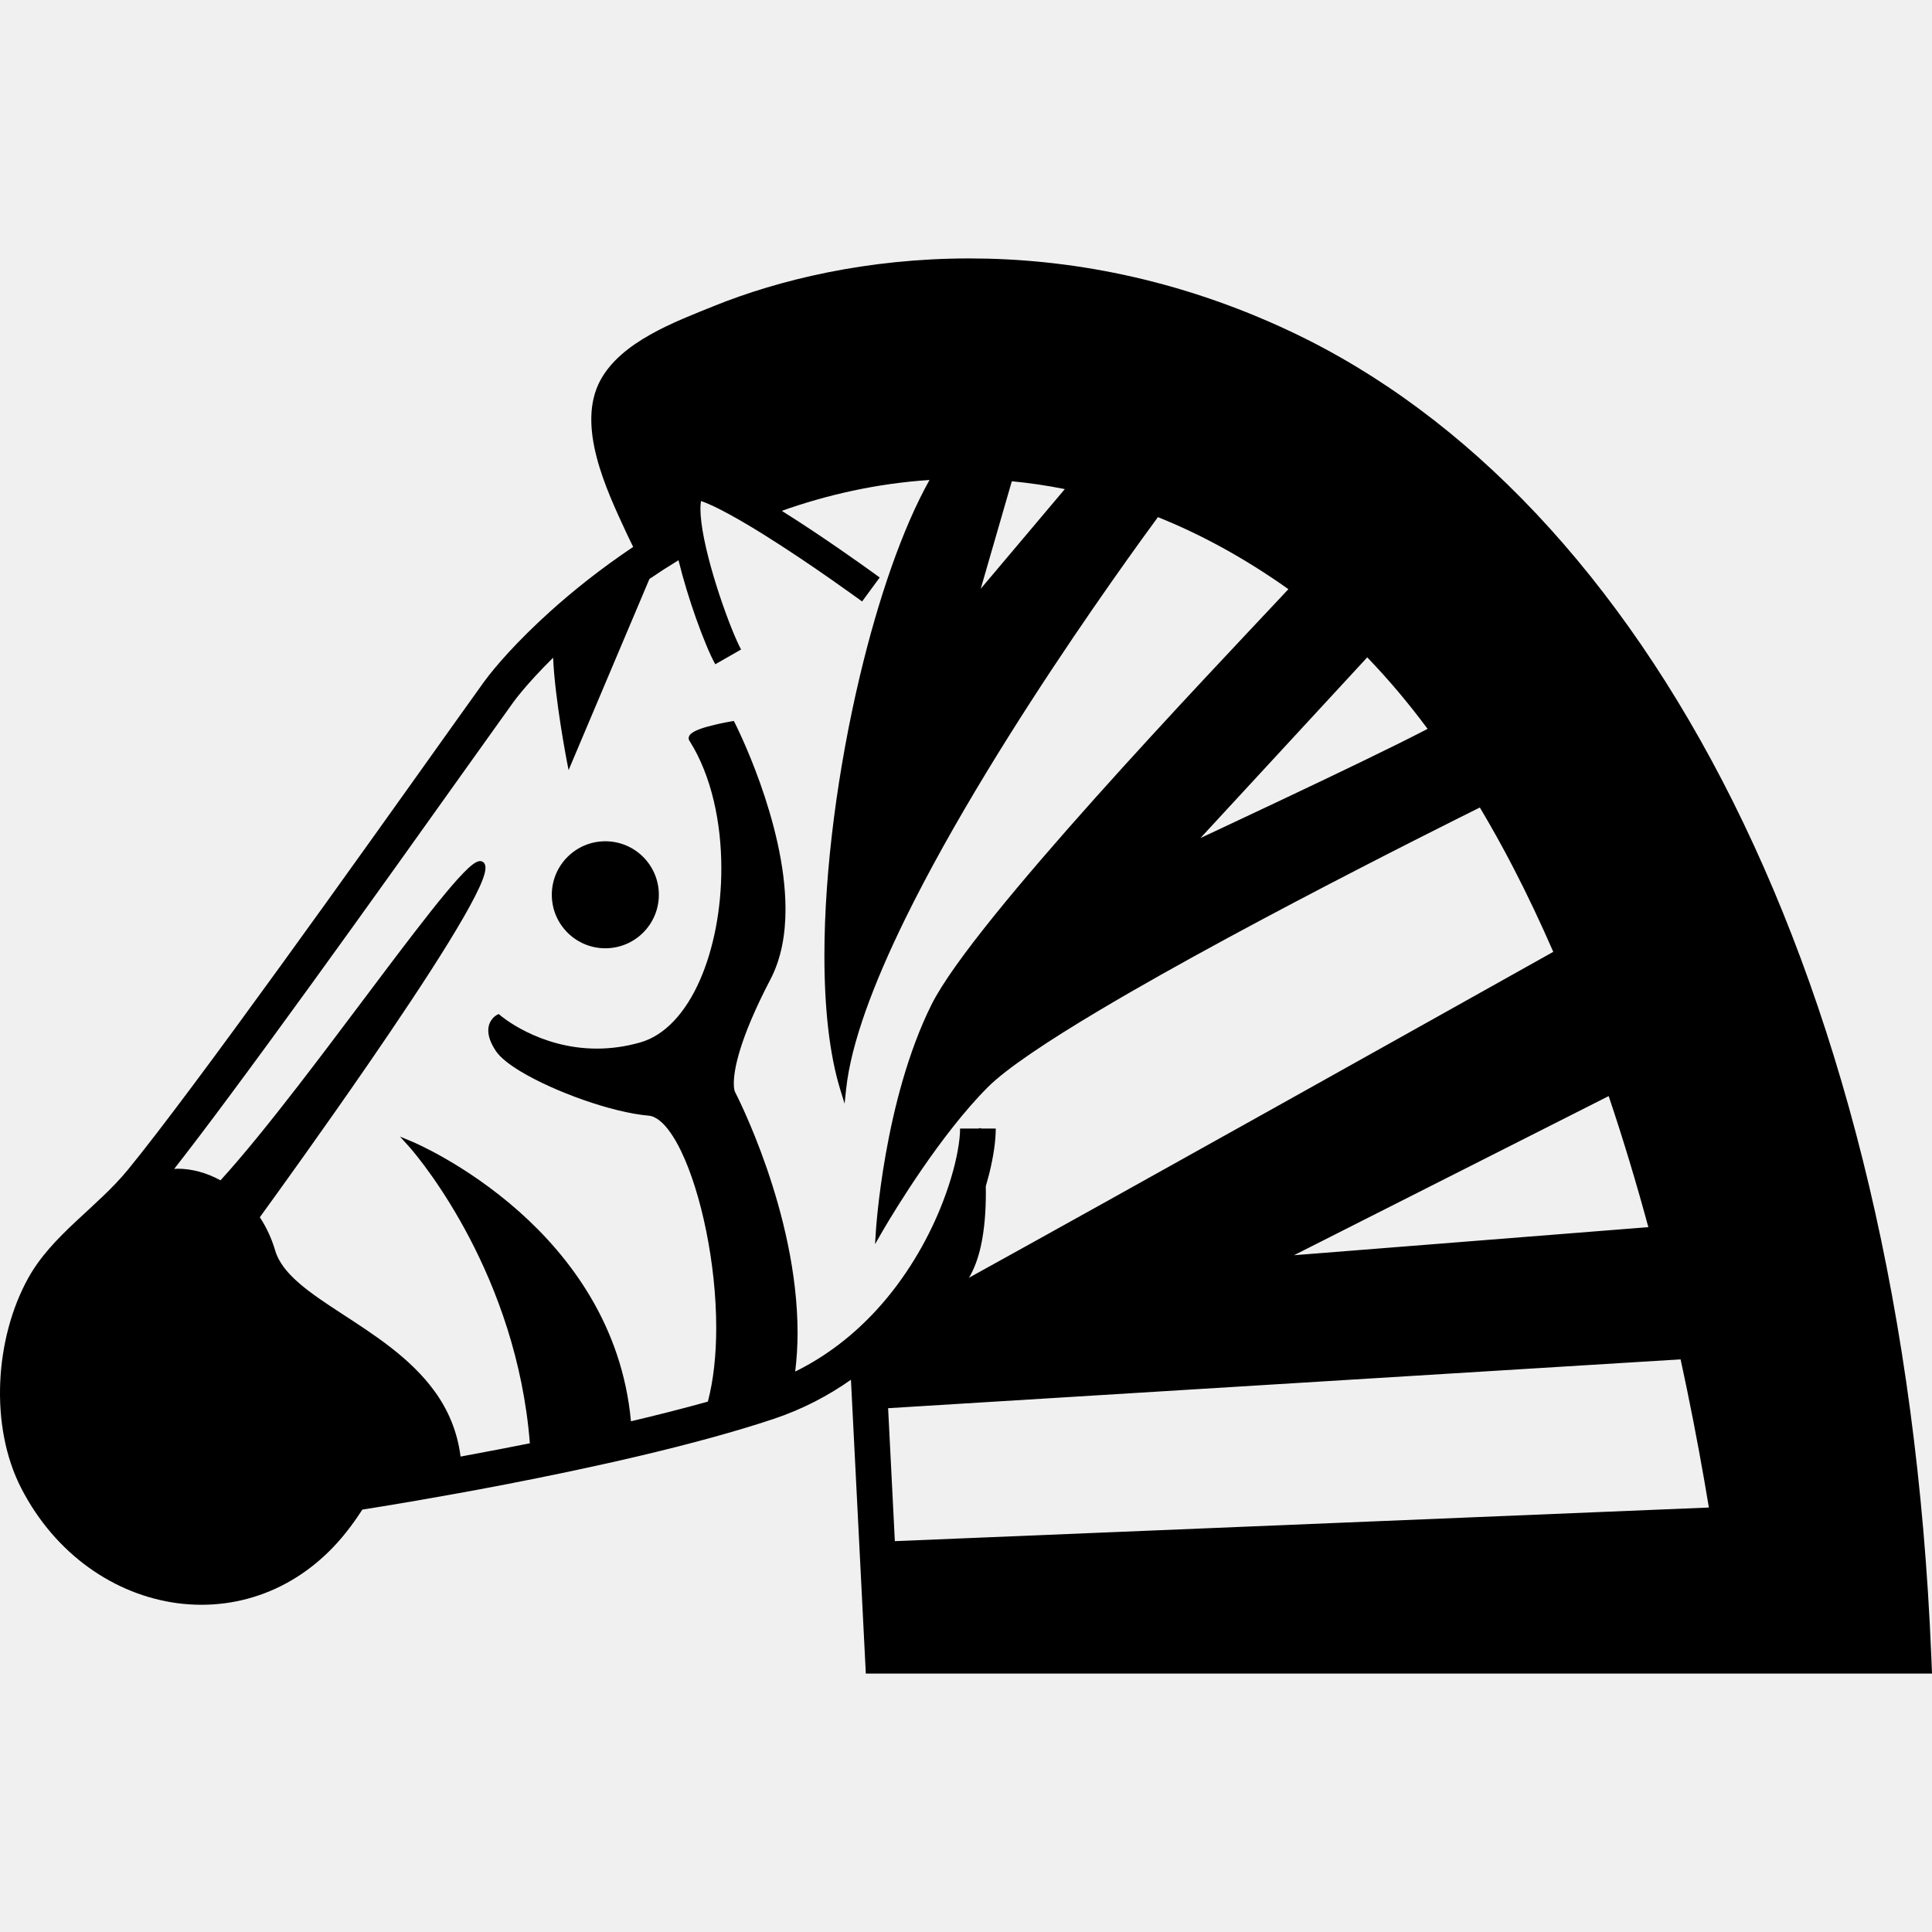
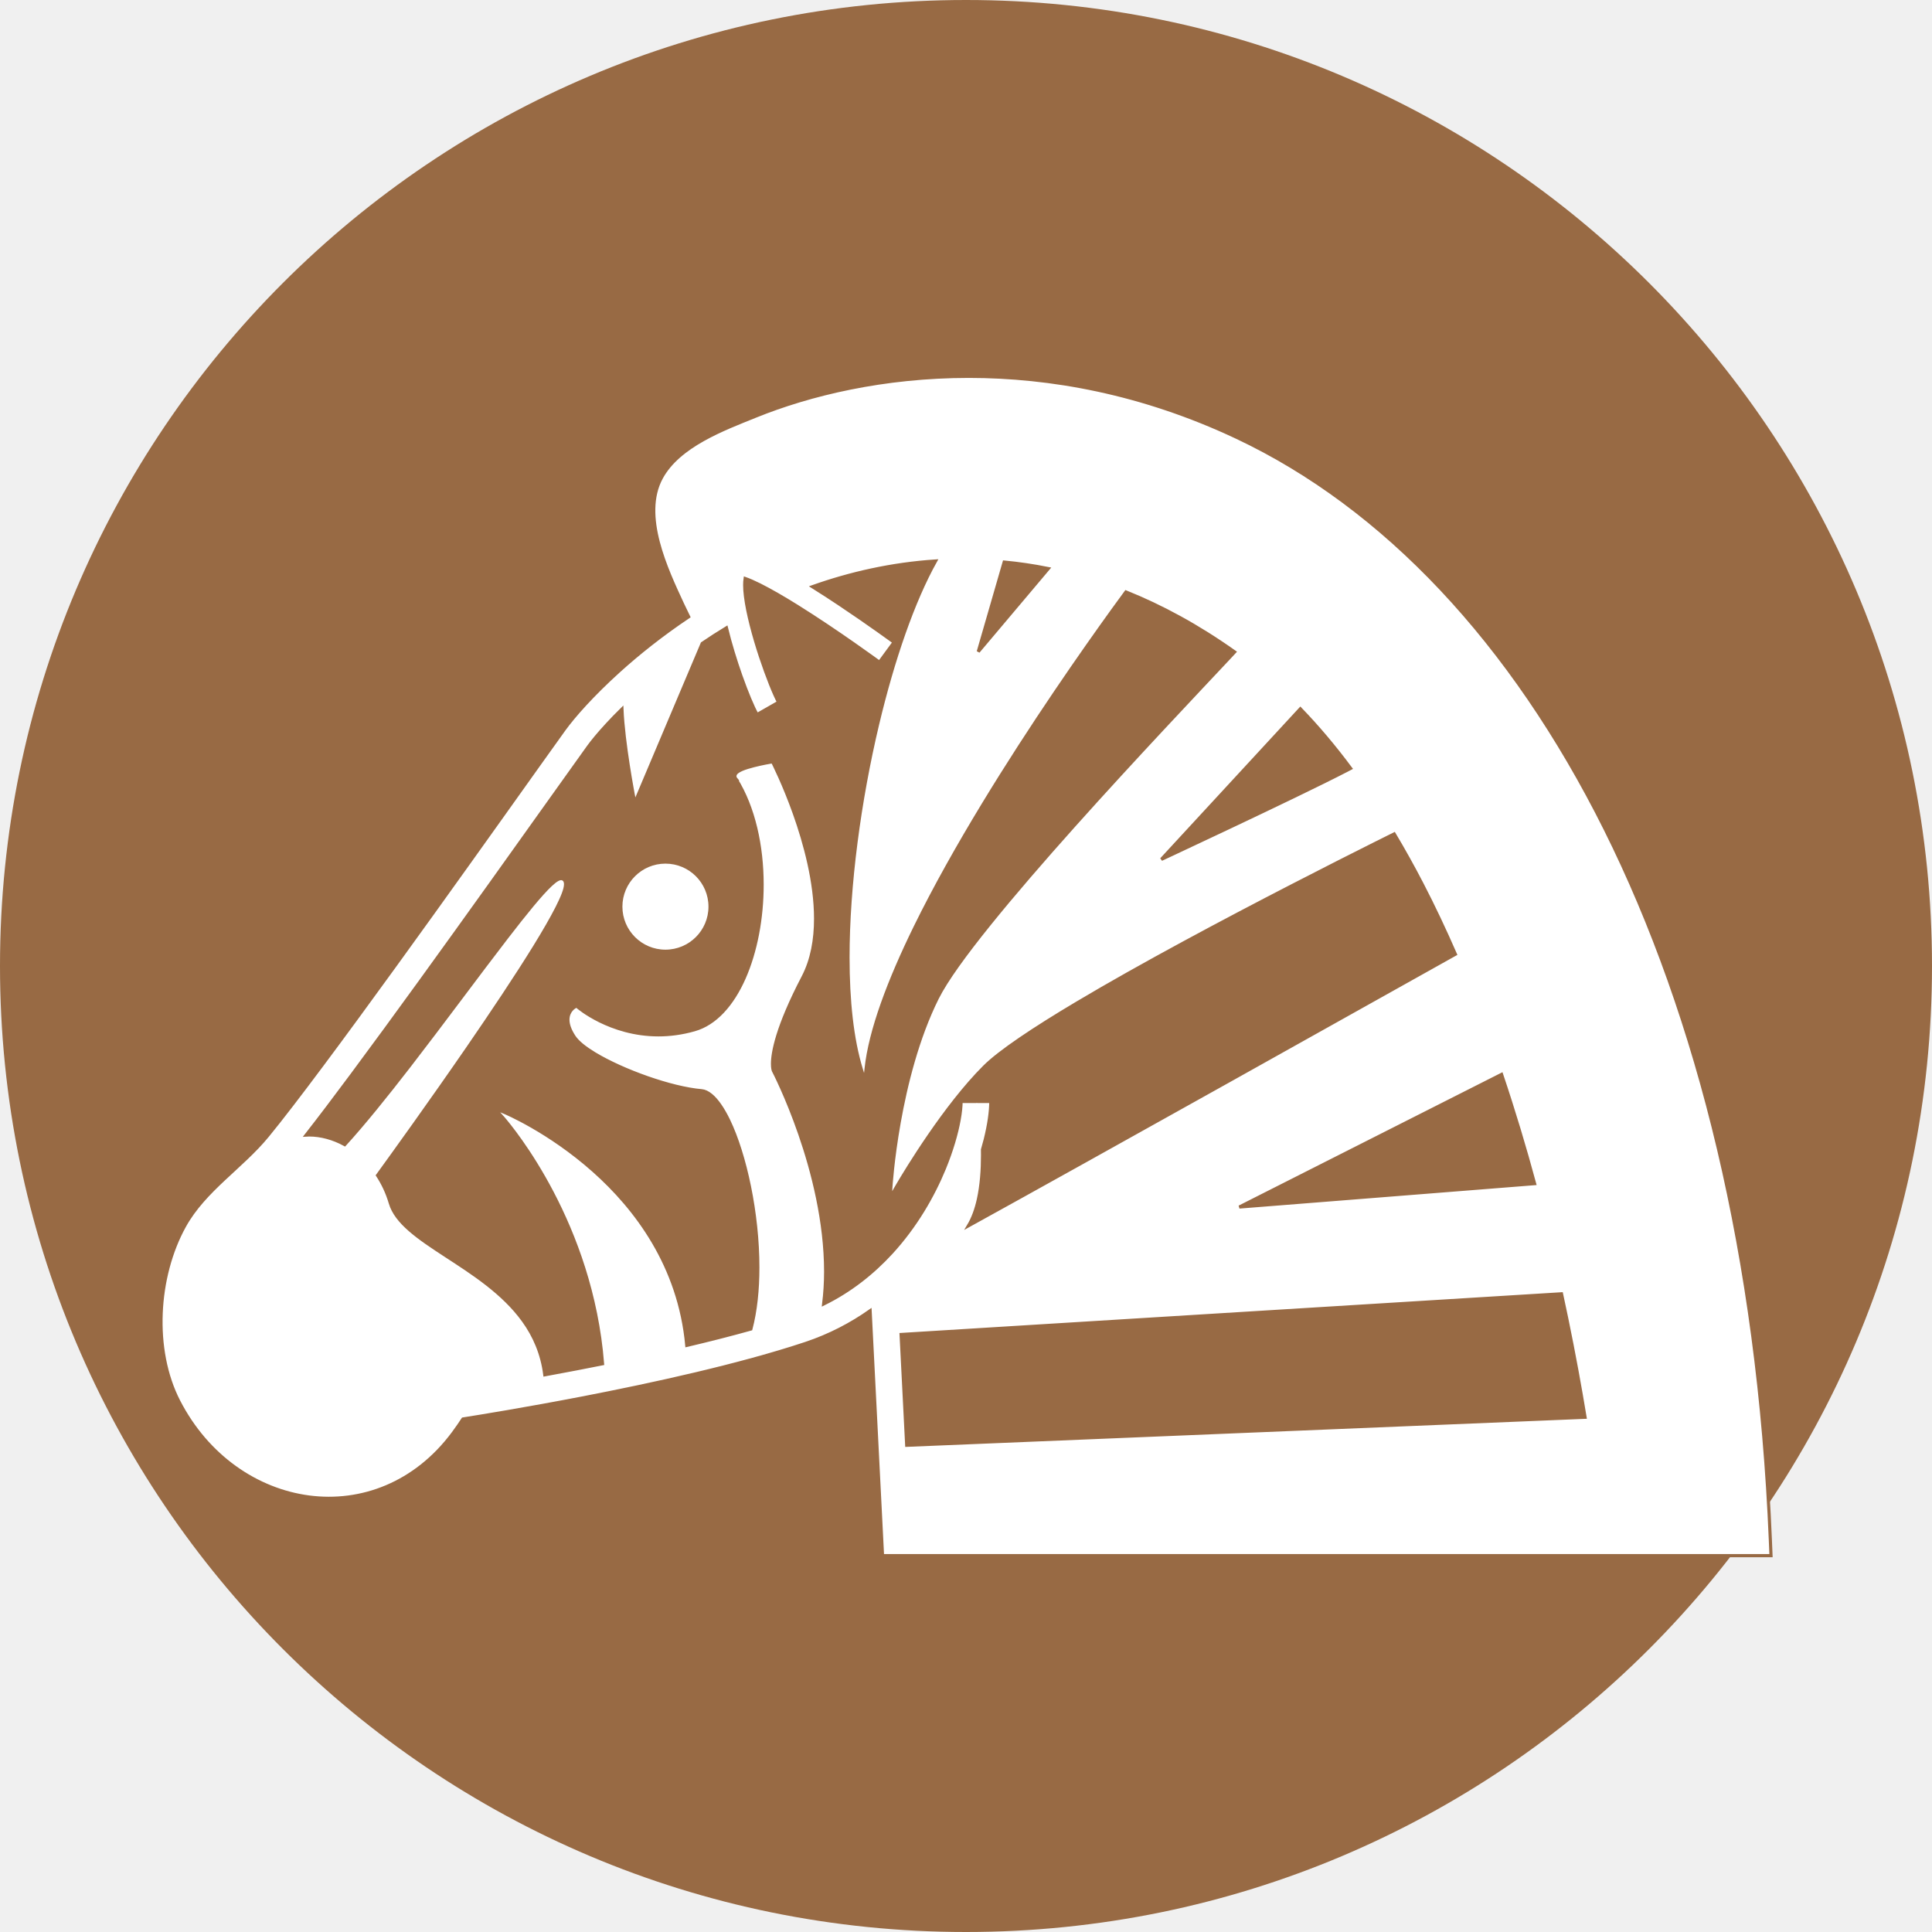
- <svg xmlns="http://www.w3.org/2000/svg" height="800px" width="800px" version="1.1" id="_x32_" viewBox="0 0 512 512" xml:space="preserve">
-   <style type="text/css">
- 	.st0{fill:#000000;}
- </style>
-   <g>
-     <path class="st0" d="M511.797,438.593c-3.704-89.838-22.72-166.372-52.494-226.058c-29.767-59.664-70.343-102.56-117.241-124.672   C311.94,73.661,282.738,68.485,256.9,68.485c-27.164,0-50.602,5.698-67.77,12.643c-10.236,4.147-24.46,9.381-30.014,19.632   c-6.503,12.013,1.61,29.086,6.786,40.236c0.696,1.493,1.334,2.805,1.899,3.943c-8.584,5.749-16.014,11.701-22.097,17.189   c-4.277,3.865-7.902,7.489-10.831,10.665c-2.921,3.175-5.133,5.872-6.655,7.967c-3.436,4.763-10.519,14.732-19.451,27.252   c-13.39,18.784-30.904,43.28-46.346,64.34c-7.714,10.527-14.92,20.205-20.8,27.846c-2.936,3.828-5.553,7.141-7.735,9.801   c-8.2,10.019-20.074,17.254-26.418,28.723c-8.873,16.036-10.279,39.264-1.841,55.67c18.167,35.291,63.195,42.592,87.293,10.142   c1.326-1.784,2.37-3.342,3.11-4.474c5.307-0.834,19.937-3.204,37.844-6.655c22.56-4.357,50.225-10.41,71.104-17.362   c7.699-2.566,14.514-6.162,20.531-10.396l3.944,77.868H512L511.797,438.593z M436.828,325.209l-93.904,7.438l83.393-42.171   C430.253,302.169,433.748,313.834,436.828,325.209z M362.332,174.206c5.626,5.829,10.954,12.165,15.993,18.944   c-0.414,0.218-0.848,0.442-1.319,0.688c-7.924,4.11-23.554,11.607-37.198,18.058c-6.821,3.234-13.151,6.199-17.768,8.367   c-1.501,0.703-2.806,1.312-3.908,1.827L362.332,174.206z M268.144,127.541c4.618,0.435,9.287,1.117,14.043,2.074l-22.286,26.418   L268.144,127.541z M210.735,363.48c0.413-3.408,0.63-6.836,0.63-10.273c-0.014-31.993-16.333-63.362-16.623-63.927v-0.007   c-0.051-0.116-0.276-0.761-0.276-2.175c0-3.458,1.348-11.534,9.715-27.57c2.885-5.524,3.987-11.948,3.987-18.595   c-0.007-11.622-3.371-23.938-6.72-33.37c-3.357-9.425-6.706-15.964-6.713-15.993l-0.268-0.508l-0.565,0.094   c-0.015,0-2.712,0.449-5.437,1.153c-1.363,0.347-2.733,0.753-3.814,1.225c-0.536,0.239-1,0.486-1.392,0.79   c-0.189,0.145-0.363,0.319-0.508,0.529c-0.138,0.218-0.246,0.486-0.246,0.798c0,0.347,0.159,0.652,0.362,0.899h-0.007   c5.647,9.026,8.308,21.328,8.301,33.595c0.007,10.657-2.001,21.284-5.713,29.687c-3.719,8.417-9.12,14.536-15.79,16.428   c-4.067,1.16-7.902,1.631-11.469,1.631c-7.714,0.007-14.13-2.212-18.617-4.422c-2.248-1.109-4.002-2.212-5.198-3.038   c-0.602-0.42-1.051-0.761-1.356-1.001c-0.152-0.116-0.268-0.21-0.341-0.268l-0.108-0.094l-0.391-0.34l-0.479,0.232   c-0.058,0.036-0.609,0.312-1.174,0.971c-0.566,0.652-1.131,1.711-1.124,3.161c0,1.442,0.544,3.226,1.994,5.416   c1.188,1.762,3.487,3.552,6.488,5.379c9.004,5.437,24.366,10.954,34.022,11.773c0.957,0.08,1.972,0.544,3.038,1.422   c1.863,1.529,3.777,4.306,5.546,7.96c5.307,10.969,9.323,29.752,9.316,46.825c0,7.04-0.688,13.782-2.211,19.575   c-6.525,1.819-13.412,3.566-20.386,5.212c-2.334-25.316-16.124-43.563-29.637-55.576c-14.289-12.694-28.274-18.501-28.324-18.522   l-3.248-1.349l2.356,2.603c0.008,0,0.116,0.123,0.333,0.377c3.19,3.683,28.23,33.957,31.732,78.296   c-2.842,0.565-5.633,1.117-8.344,1.638c-3.48,0.674-6.829,1.304-10.019,1.885c-0.856-6.728-3.335-12.383-6.8-17.19   c-6.481-8.997-16.218-15.159-24.75-20.727c-4.263-2.776-8.236-5.408-11.339-8.119c-3.117-2.711-5.335-5.495-6.234-8.548   c-0.972-3.306-2.378-6.256-4.074-8.844c4.9-6.756,16.775-23.22,28.658-40.474c7.75-11.266,15.507-22.85,21.336-32.312   c2.914-4.734,5.336-8.924,7.047-12.288c0.855-1.682,1.536-3.161,2.008-4.408c0.471-1.247,0.739-2.247,0.746-3.096l-0.014-0.341   c-0.044-0.341-0.131-0.682-0.377-0.986c-0.246-0.304-0.682-0.478-1.03-0.471c-0.391,0.007-0.724,0.13-1.058,0.305   c-0.652,0.34-1.363,0.906-2.204,1.689c-3.132,2.928-8.047,8.982-14.021,16.732c-8.96,11.614-20.256,26.998-31.086,41.004   c-7.315,9.454-14.426,18.284-20.429,24.866c-3.669-2.015-7.591-3.066-11.332-3.073c-0.319,0-0.631,0.043-0.949,0.058   c4.161-5.321,9.105-11.846,14.535-19.161c13.47-18.117,29.868-40.873,44.107-60.774c14.231-19.893,26.324-36.944,31.094-43.556   c1.203-1.668,3.219-4.147,5.944-7.09c1.392-1.522,2.987-3.168,4.749-4.9c0.456,10.918,3.603,27.215,3.603,27.244l0.493,2.545   l21.43-50.668c2.472-1.682,5.031-3.335,7.699-4.959c1.262,5.148,2.914,10.49,4.568,15.174c0.971,2.748,1.936,5.256,2.813,7.358   c0.884,2.116,1.66,3.784,2.37,5.038l6.836-3.908c-0.261-0.464-0.681-1.312-1.16-2.385c-1.696-3.777-4.161-10.374-6.148-17.087   c-0.993-3.364-1.87-6.764-2.494-9.859c-0.624-3.096-0.979-5.902-0.972-7.932c0-0.783,0.044-1.45,0.13-1.929   c0.014-0.065,0.022-0.108,0.029-0.166c1.261,0.442,2.856,1.138,4.654,2.037c3.436,1.725,7.583,4.132,11.817,6.771   c6.35,3.958,12.926,8.424,17.892,11.89c2.486,1.74,4.567,3.218,6.032,4.27c0.732,0.529,1.305,0.943,1.696,1.226   c0.392,0.283,0.594,0.435,0.594,0.435l4.662-6.351c-0.029-0.029-7.938-5.828-17.479-12.187c-2.74-1.827-5.611-3.69-8.468-5.481   c11.889-4.219,25.055-7.249,39.148-8.177c-7.112,12.694-13.55,31.34-18.458,51.972c-5.764,24.236-9.396,51.147-9.396,74.12   c0,13.694,1.29,25.99,4.219,35.516l1.131,3.675l0.406-3.828c1.283-12.165,7.293-28.071,15.594-45.02   c12.455-25.417,30.057-53.212,44.534-74.628c7.25-10.715,13.709-19.835,18.356-26.273c1.624-2.247,3.009-4.147,4.147-5.691   c11.309,4.539,22.865,10.78,34.573,19.088c-0.572,0.624-1.21,1.298-1.906,2.045c-9.482,10.12-29.854,31.565-49.24,53.234   c-9.693,10.838-19.139,21.735-26.86,31.311c-7.721,9.576-13.709,17.812-16.536,23.445c-12.694,25.424-14.775,60.128-14.782,60.179   l-0.21,3.379l1.682-2.944c0,0,0.218-0.376,0.623-1.065c2.842-4.85,15.094-25.128,27.607-37.634   c4.872-4.879,15.833-12.179,29.448-20.284c20.43-12.172,46.898-26.237,68.263-37.256c10.672-5.51,20.074-10.259,26.809-13.63   c2.276-1.146,4.226-2.117,5.843-2.915c3.059,5.134,6.003,10.411,8.801,15.812c3.784,7.286,7.322,14.811,10.657,22.438   c-23.924,13.398-116.11,65.007-154.845,86.365c1.443-2.407,2.45-5.263,3.139-8.344c1-4.51,1.334-9.483,1.334-14.123   c0-0.594-0.007-1.182-0.014-1.769c0.312-1.08,0.609-2.146,0.87-3.175c1.174-4.719,1.762-8.794,1.769-12.121h-3.929   c-0.014-0.08-0.022-0.131-0.022-0.131l-0.776,0.131h-4.727c0,1.45-0.189,3.502-0.638,5.922c-0.768,4.248-2.306,9.635-4.69,15.434   c-3.582,8.7-9.106,18.328-16.848,26.758C226.394,353.569,219.289,359.267,210.735,363.48z M237.145,408.42l-1.784-35.234   l210.014-12.941c0.573,2.639,1.124,5.242,1.653,7.794c2.378,11.498,4.299,22.126,5.843,31.471L237.145,408.42z" />
-     <path class="st0" d="M160.415,222.945c-7.83,0-14.18,6.351-14.18,14.18c0,7.83,6.351,14.18,14.18,14.18   c7.837,0,14.187-6.35,14.187-14.18C174.602,229.296,168.252,222.945,160.415,222.945z" />
+ <svg xmlns="http://www.w3.org/2000/svg" height="800px" width="800px" version="1.1" id="_x32_" viewBox="-51.2 -51.2 614.40 614.40" xml:space="preserve" fill="#986a44" stroke="#986a44">
+   <g id="SVGRepo_bgCarrier" stroke-width="0">
+     <rect x="-51.2" y="-51.2" width="614.40" height="614.40" rx="307.2" fill="#986a44" strokewidth="0" />
+   </g>
+   <g id="SVGRepo_tracerCarrier" stroke-linecap="round" stroke-linejoin="round" />
+   <g id="SVGRepo_iconCarrier">
+     <style type="text/css"> .st0{fill:#ffffff;} </style>
+     <g>
+       <path class="st0" d="M511.797,438.593c-3.704-89.838-22.72-166.372-52.494-226.058c-29.767-59.664-70.343-102.56-117.241-124.672 C311.94,73.661,282.738,68.485,256.9,68.485c-27.164,0-50.602,5.698-67.77,12.643c-10.236,4.147-24.46,9.381-30.014,19.632 c-6.503,12.013,1.61,29.086,6.786,40.236c0.696,1.493,1.334,2.805,1.899,3.943c-8.584,5.749-16.014,11.701-22.097,17.189 c-4.277,3.865-7.902,7.489-10.831,10.665c-2.921,3.175-5.133,5.872-6.655,7.967c-3.436,4.763-10.519,14.732-19.451,27.252 c-13.39,18.784-30.904,43.28-46.346,64.34c-7.714,10.527-14.92,20.205-20.8,27.846c-2.936,3.828-5.553,7.141-7.735,9.801 c-8.2,10.019-20.074,17.254-26.418,28.723c-8.873,16.036-10.279,39.264-1.841,55.67c18.167,35.291,63.195,42.592,87.293,10.142 c1.326-1.784,2.37-3.342,3.11-4.474c5.307-0.834,19.937-3.204,37.844-6.655c22.56-4.357,50.225-10.41,71.104-17.362 c7.699-2.566,14.514-6.162,20.531-10.396l3.944,77.868H512L511.797,438.593z M436.828,325.209l-93.904,7.438l83.393-42.171 C430.253,302.169,433.748,313.834,436.828,325.209z M362.332,174.206c5.626,5.829,10.954,12.165,15.993,18.944 c-0.414,0.218-0.848,0.442-1.319,0.688c-7.924,4.11-23.554,11.607-37.198,18.058c-6.821,3.234-13.151,6.199-17.768,8.367 c-1.501,0.703-2.806,1.312-3.908,1.827L362.332,174.206z M268.144,127.541c4.618,0.435,9.287,1.117,14.043,2.074l-22.286,26.418 L268.144,127.541z M210.735,363.48c0.413-3.408,0.63-6.836,0.63-10.273c-0.014-31.993-16.333-63.362-16.623-63.927v-0.007 c-0.051-0.116-0.276-0.761-0.276-2.175c0-3.458,1.348-11.534,9.715-27.57c2.885-5.524,3.987-11.948,3.987-18.595 c-0.007-11.622-3.371-23.938-6.72-33.37c-3.357-9.425-6.706-15.964-6.713-15.993l-0.268-0.508l-0.565,0.094 c-0.015,0-2.712,0.449-5.437,1.153c-1.363,0.347-2.733,0.753-3.814,1.225c-0.536,0.239-1,0.486-1.392,0.79 c-0.189,0.145-0.363,0.319-0.508,0.529c-0.138,0.218-0.246,0.486-0.246,0.798c0,0.347,0.159,0.652,0.362,0.899h-0.007 c5.647,9.026,8.308,21.328,8.301,33.595c0.007,10.657-2.001,21.284-5.713,29.687c-3.719,8.417-9.12,14.536-15.79,16.428 c-4.067,1.16-7.902,1.631-11.469,1.631c-7.714,0.007-14.13-2.212-18.617-4.422c-2.248-1.109-4.002-2.212-5.198-3.038 c-0.602-0.42-1.051-0.761-1.356-1.001c-0.152-0.116-0.268-0.21-0.341-0.268l-0.108-0.094l-0.391-0.34l-0.479,0.232 c-0.058,0.036-0.609,0.312-1.174,0.971c-0.566,0.652-1.131,1.711-1.124,3.161c0,1.442,0.544,3.226,1.994,5.416 c1.188,1.762,3.487,3.552,6.488,5.379c9.004,5.437,24.366,10.954,34.022,11.773c0.957,0.08,1.972,0.544,3.038,1.422 c1.863,1.529,3.777,4.306,5.546,7.96c5.307,10.969,9.323,29.752,9.316,46.825c0,7.04-0.688,13.782-2.211,19.575 c-6.525,1.819-13.412,3.566-20.386,5.212c-2.334-25.316-16.124-43.563-29.637-55.576c-14.289-12.694-28.274-18.501-28.324-18.522 l-3.248-1.349l2.356,2.603c0.008,0,0.116,0.123,0.333,0.377c3.19,3.683,28.23,33.957,31.732,78.296 c-2.842,0.565-5.633,1.117-8.344,1.638c-3.48,0.674-6.829,1.304-10.019,1.885c-0.856-6.728-3.335-12.383-6.8-17.19 c-6.481-8.997-16.218-15.159-24.75-20.727c-4.263-2.776-8.236-5.408-11.339-8.119c-3.117-2.711-5.335-5.495-6.234-8.548 c-0.972-3.306-2.378-6.256-4.074-8.844c4.9-6.756,16.775-23.22,28.658-40.474c7.75-11.266,15.507-22.85,21.336-32.312 c2.914-4.734,5.336-8.924,7.047-12.288c0.855-1.682,1.536-3.161,2.008-4.408c0.471-1.247,0.739-2.247,0.746-3.096l-0.014-0.341 c-0.044-0.341-0.131-0.682-0.377-0.986c-0.246-0.304-0.682-0.478-1.03-0.471c-0.391,0.007-0.724,0.13-1.058,0.305 c-0.652,0.34-1.363,0.906-2.204,1.689c-3.132,2.928-8.047,8.982-14.021,16.732c-8.96,11.614-20.256,26.998-31.086,41.004 c-7.315,9.454-14.426,18.284-20.429,24.866c-3.669-2.015-7.591-3.066-11.332-3.073c-0.319,0-0.631,0.043-0.949,0.058 c4.161-5.321,9.105-11.846,14.535-19.161c13.47-18.117,29.868-40.873,44.107-60.774c14.231-19.893,26.324-36.944,31.094-43.556 c1.203-1.668,3.219-4.147,5.944-7.09c1.392-1.522,2.987-3.168,4.749-4.9c0.456,10.918,3.603,27.215,3.603,27.244l0.493,2.545 l21.43-50.668c2.472-1.682,5.031-3.335,7.699-4.959c1.262,5.148,2.914,10.49,4.568,15.174c0.971,2.748,1.936,5.256,2.813,7.358 c0.884,2.116,1.66,3.784,2.37,5.038l6.836-3.908c-0.261-0.464-0.681-1.312-1.16-2.385c-1.696-3.777-4.161-10.374-6.148-17.087 c-0.993-3.364-1.87-6.764-2.494-9.859c-0.624-3.096-0.979-5.902-0.972-7.932c0-0.783,0.044-1.45,0.13-1.929 c0.014-0.065,0.022-0.108,0.029-0.166c1.261,0.442,2.856,1.138,4.654,2.037c3.436,1.725,7.583,4.132,11.817,6.771 c6.35,3.958,12.926,8.424,17.892,11.89c2.486,1.74,4.567,3.218,6.032,4.27c0.732,0.529,1.305,0.943,1.696,1.226 c0.392,0.283,0.594,0.435,0.594,0.435l4.662-6.351c-0.029-0.029-7.938-5.828-17.479-12.187c-2.74-1.827-5.611-3.69-8.468-5.481 c11.889-4.219,25.055-7.249,39.148-8.177c-7.112,12.694-13.55,31.34-18.458,51.972c-5.764,24.236-9.396,51.147-9.396,74.12 c0,13.694,1.29,25.99,4.219,35.516l1.131,3.675l0.406-3.828c1.283-12.165,7.293-28.071,15.594-45.02 c12.455-25.417,30.057-53.212,44.534-74.628c7.25-10.715,13.709-19.835,18.356-26.273c1.624-2.247,3.009-4.147,4.147-5.691 c11.309,4.539,22.865,10.78,34.573,19.088c-0.572,0.624-1.21,1.298-1.906,2.045c-9.482,10.12-29.854,31.565-49.24,53.234 c-9.693,10.838-19.139,21.735-26.86,31.311c-7.721,9.576-13.709,17.812-16.536,23.445c-12.694,25.424-14.775,60.128-14.782,60.179 l-0.21,3.379l1.682-2.944c0,0,0.218-0.376,0.623-1.065c2.842-4.85,15.094-25.128,27.607-37.634 c4.872-4.879,15.833-12.179,29.448-20.284c20.43-12.172,46.898-26.237,68.263-37.256c10.672-5.51,20.074-10.259,26.809-13.63 c2.276-1.146,4.226-2.117,5.843-2.915c3.059,5.134,6.003,10.411,8.801,15.812c3.784,7.286,7.322,14.811,10.657,22.438 c-23.924,13.398-116.11,65.007-154.845,86.365c1.443-2.407,2.45-5.263,3.139-8.344c1-4.51,1.334-9.483,1.334-14.123 c0-0.594-0.007-1.182-0.014-1.769c0.312-1.08,0.609-2.146,0.87-3.175c1.174-4.719,1.762-8.794,1.769-12.121h-3.929 c-0.014-0.08-0.022-0.131-0.022-0.131l-0.776,0.131h-4.727c0,1.45-0.189,3.502-0.638,5.922c-0.768,4.248-2.306,9.635-4.69,15.434 c-3.582,8.7-9.106,18.328-16.848,26.758C226.394,353.569,219.289,359.267,210.735,363.48z M237.145,408.42l-1.784-35.234 l210.014-12.941c0.573,2.639,1.124,5.242,1.653,7.794c2.378,11.498,4.299,22.126,5.843,31.471L237.145,408.42z" />
+       <path class="st0" d="M160.415,222.945c-7.83,0-14.18,6.351-14.18,14.18c0,7.83,6.351,14.18,14.18,14.18 c7.837,0,14.187-6.35,14.187-14.18C174.602,229.296,168.252,222.945,160.415,222.945z" />
+     </g>
  </g>
</svg>
